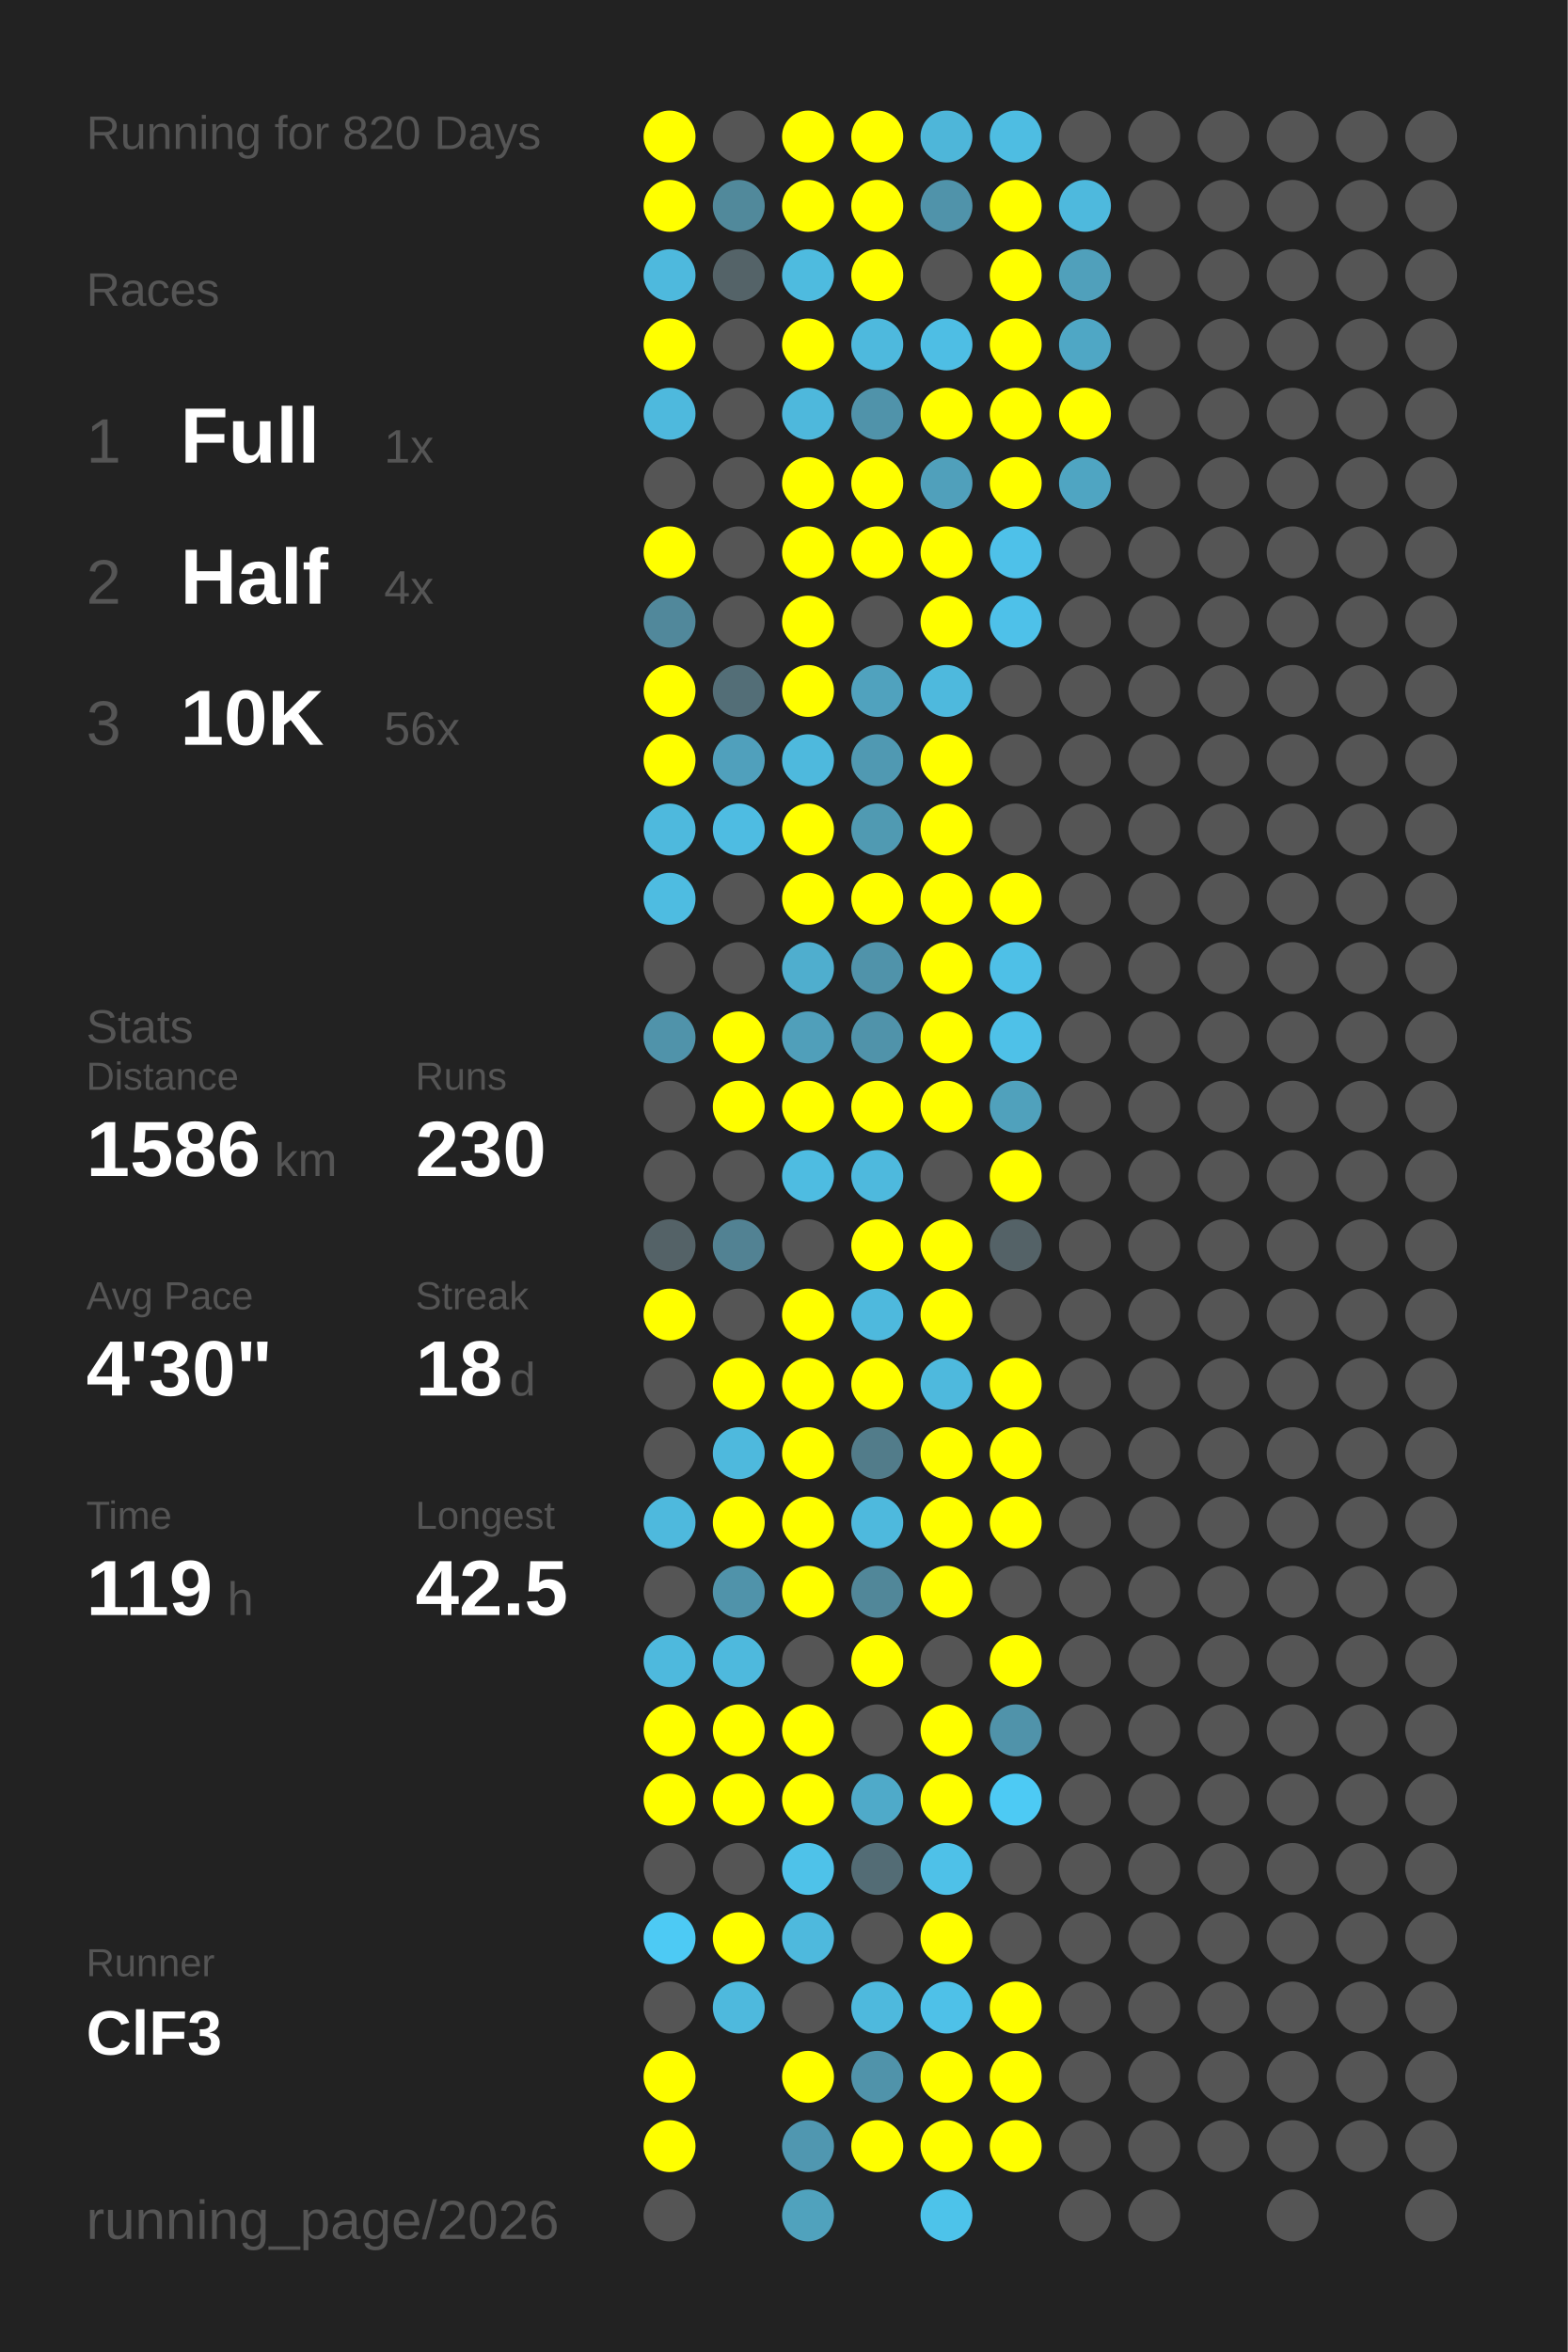
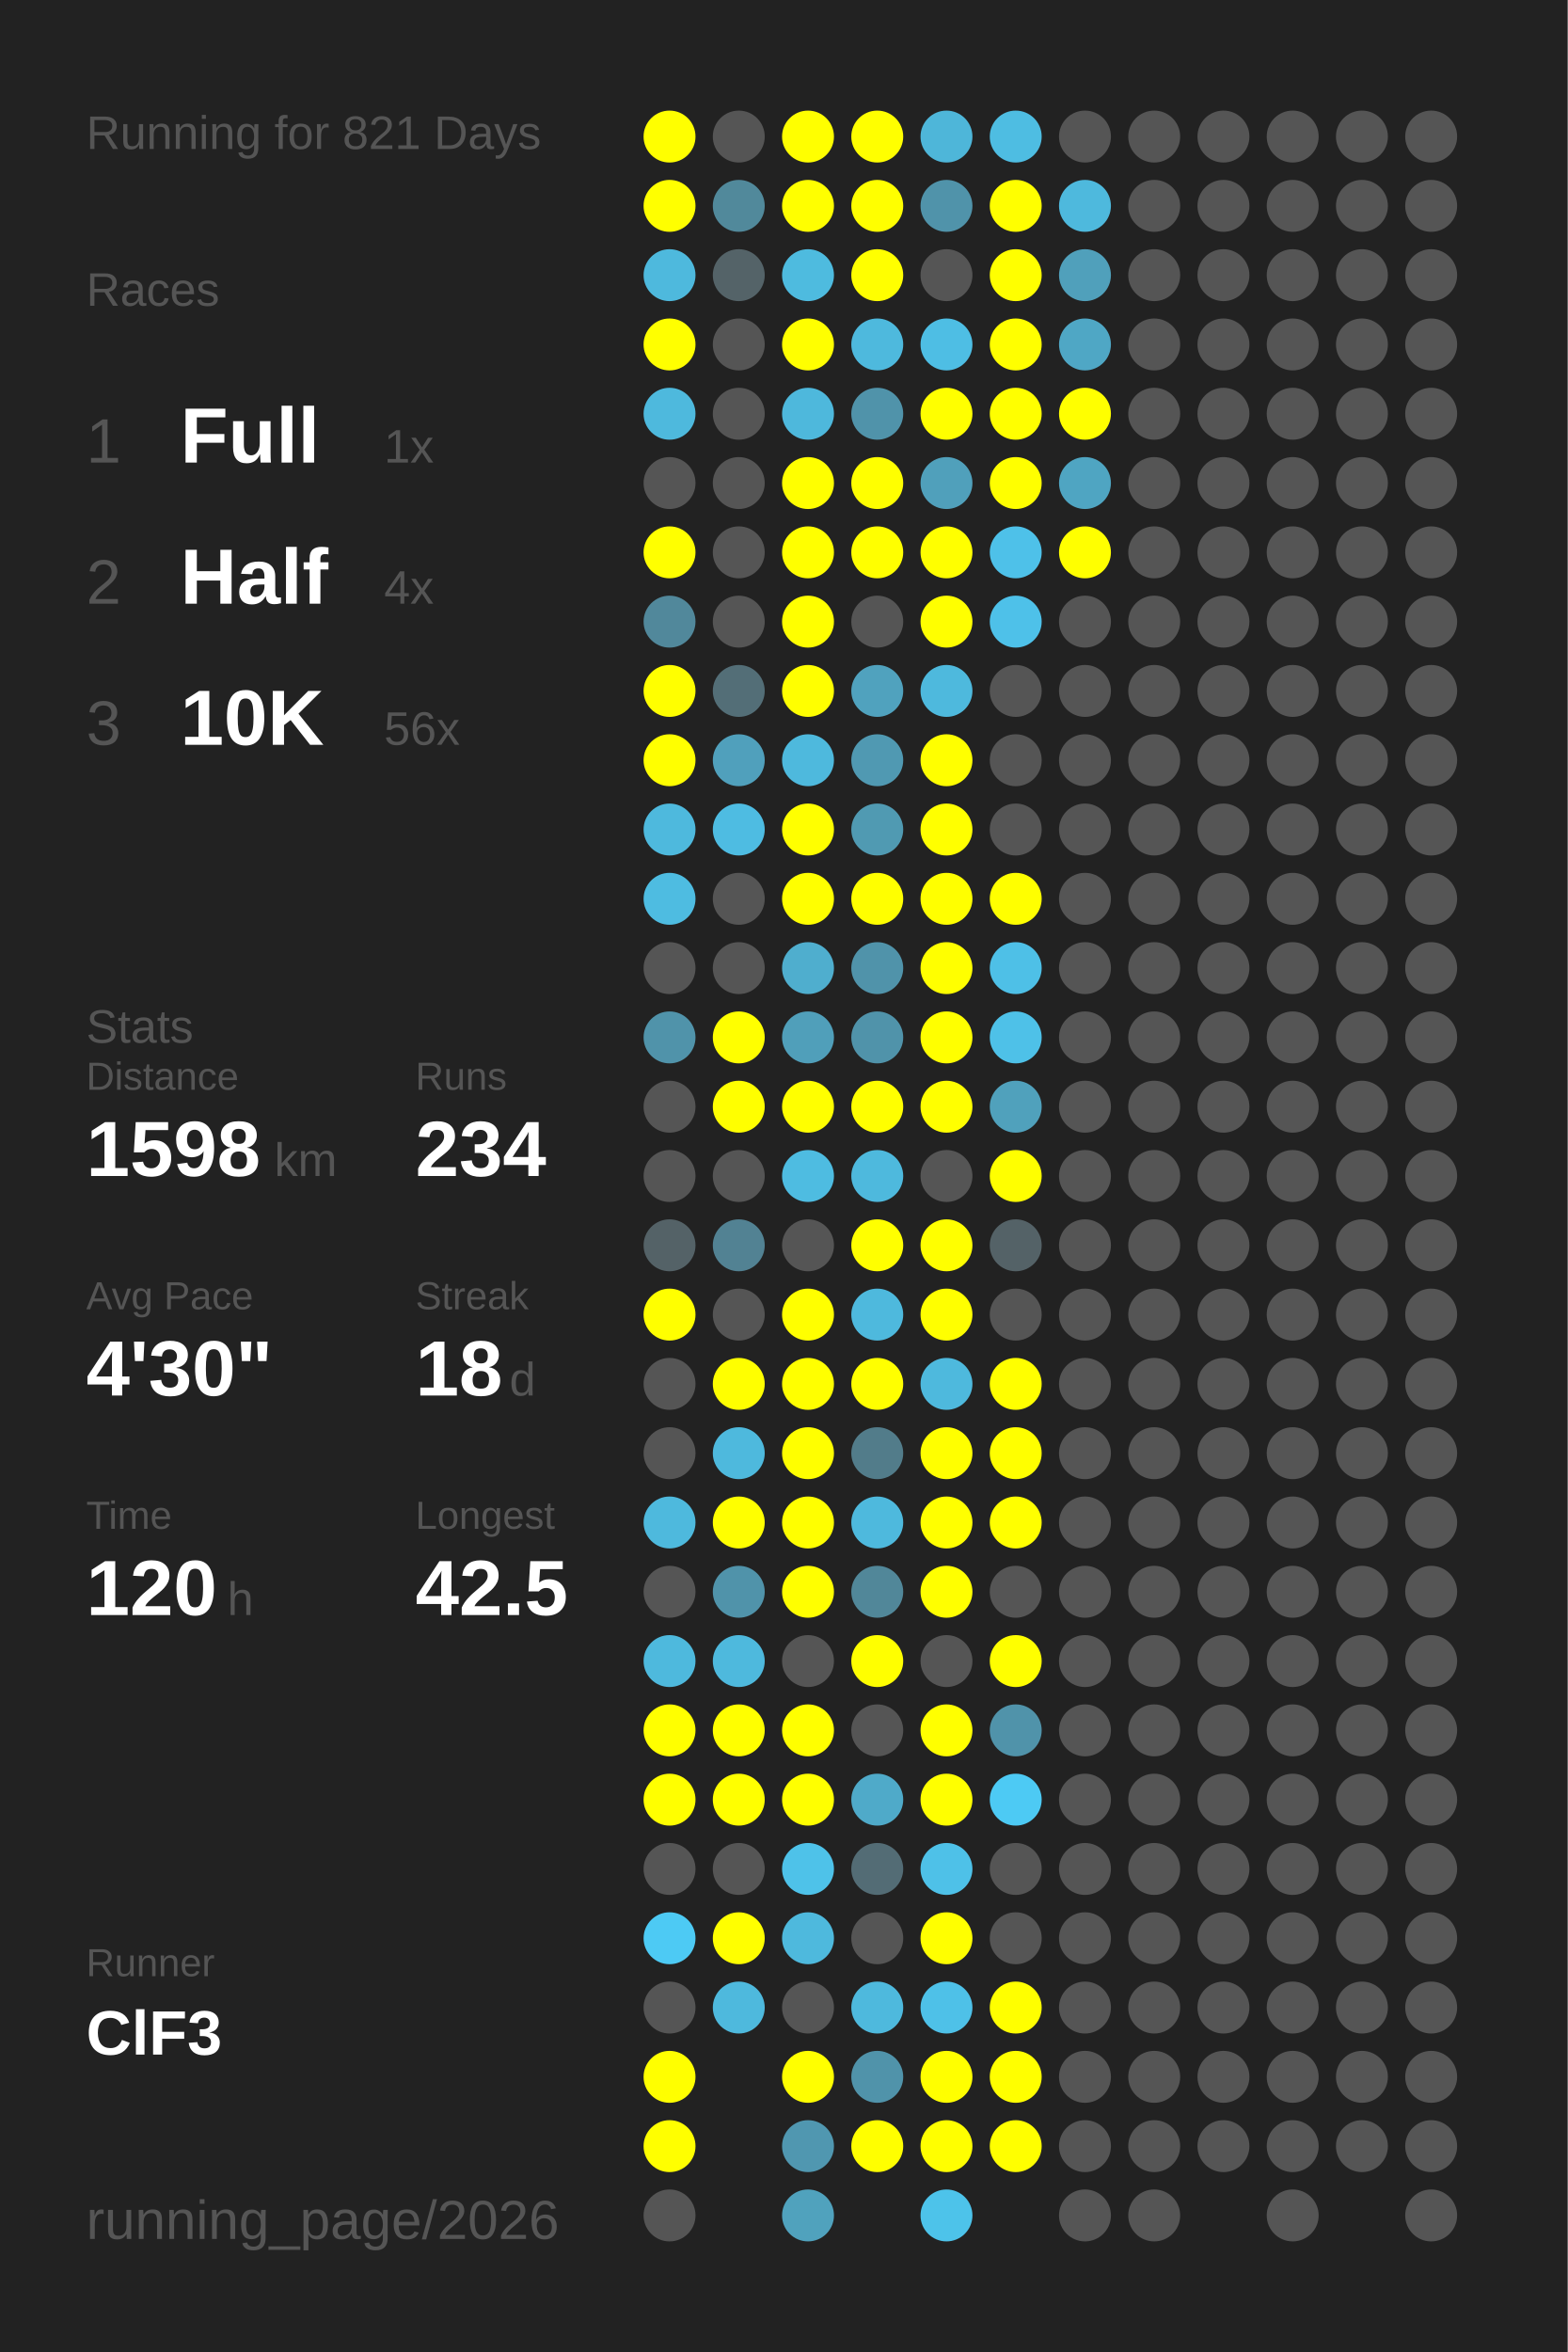
<svg xmlns="http://www.w3.org/2000/svg" baseProfile="full" height="300mm" version="1.1" viewBox="0,0,200,300" width="200mm">
  <defs />
  <rect fill="#222222" height="300" width="200" x="0" y="0" />
-   <text fill="#555555" style="font-size:6px; font-family:Arial;" x="11" y="19">Running for 820 Days</text>
+   <text fill="#555555" style="font-size:6px; font-family:Arial;" x="11" y="19">Running for 821 Days</text>
  <text fill="#555555" style="font-size:6px; font-family:Arial;" x="11" y="39">Races</text>
  <text fill="#555555" style="font-size:8px; font-family:Arial;" x="11" y="59">1</text>
  <text fill="#FFFFFF" style="font-size:10px; font-family:Arial; font-weight:bold;" x="23" y="59">Full</text>
  <text fill="#555555" style="font-size:6px; font-family:Arial;" x="49" y="59">1x</text>
  <text fill="#555555" style="font-size:8px; font-family:Arial;" x="11" y="77">2</text>
  <text fill="#FFFFFF" style="font-size:10px; font-family:Arial; font-weight:bold;" x="23" y="77">Half</text>
  <text fill="#555555" style="font-size:6px; font-family:Arial;" x="49" y="77">4x</text>
  <text fill="#555555" style="font-size:8px; font-family:Arial;" x="11" y="95">3</text>
  <text fill="#FFFFFF" style="font-size:10px; font-family:Arial; font-weight:bold;" x="23" y="95">10K</text>
  <text fill="#555555" style="font-size:6px; font-family:Arial;" x="49" y="95">56x</text>
  <text fill="#555555" style="font-size:6px; font-family:Arial;" x="11" y="133">Stats</text>
  <text fill="#555555" style="font-size:5px; font-family:Arial;" x="11" y="139">Distance</text>
-   <text fill="#FFFFFF" style="font-size:10px; font-family:Arial; font-weight:bold;" x="11" y="150">1586</text>
+   <text fill="#FFFFFF" style="font-size:10px; font-family:Arial; font-weight:bold;" x="11" y="150">1598</text>
  <text fill="#555555" style="font-size:6px; font-family:Arial;" x="35" y="150">km</text>
  <text fill="#555555" style="font-size:5px; font-family:Arial;" x="53" y="139">Runs</text>
-   <text fill="#FFFFFF" style="font-size:10px; font-family:Arial; font-weight:bold;" x="53" y="150">230</text>
+   <text fill="#FFFFFF" style="font-size:10px; font-family:Arial; font-weight:bold;" x="53" y="150">234</text>
  <text fill="#555555" style="font-size:5px; font-family:Arial;" x="11" y="167">Avg Pace</text>
  <text fill="#FFFFFF" style="font-size:10px; font-family:Arial; font-weight:bold;" x="11" y="178">4'30"</text>
  <text fill="#555555" style="font-size:5px; font-family:Arial;" x="53" y="167">Streak</text>
  <text fill="#FFFFFF" style="font-size:10px; font-family:Arial; font-weight:bold;" x="53" y="178">18</text>
  <text fill="#555555" style="font-size:6px; font-family:Arial;" x="65" y="178">d</text>
  <text fill="#555555" style="font-size:5px; font-family:Arial;" x="11" y="195">Time</text>
-   <text fill="#FFFFFF" style="font-size:10px; font-family:Arial; font-weight:bold;" x="11" y="206">119</text>
+   <text fill="#FFFFFF" style="font-size:10px; font-family:Arial; font-weight:bold;" x="11" y="206">120</text>
  <text fill="#555555" style="font-size:6px; font-family:Arial;" x="29" y="206">h</text>
  <text fill="#555555" style="font-size:5px; font-family:Arial;" x="53" y="195">Longest</text>
  <text fill="#FFFFFF" style="font-size:10px; font-family:Arial; font-weight:bold;" x="53" y="206">42.5</text>
  <text fill="#555555" style="font-size:5px; font-family:Arial;" x="11" y="252.065">Runner</text>
  <text fill="#FFFFFF" style="font-size:8px; font-family:Arial; font-weight:bold;" x="11" y="262.065">ClF3</text>
  <text fill="#555555" style="font-size:7px; font-family:Arial;" x="11" y="285.581">running_page/2026</text>
  <circle cx="85.417" cy="17.419" fill="#FFFF00" r="3.312" />
  <circle cx="85.417" cy="26.258" fill="#FFFF00" r="3.312" />
  <circle cx="85.417" cy="35.097" fill="#4eb9dd" r="3.312" />
  <circle cx="85.417" cy="43.935" fill="#FFFF00" r="3.312" />
  <circle cx="85.417" cy="52.774" fill="#4eb9dd" r="3.312" />
  <circle cx="85.417" cy="61.613" fill="#555555" r="3.312" />
  <circle cx="85.417" cy="70.452" fill="#FFFF00" r="3.312" />
  <circle cx="85.417" cy="79.29" fill="#51889b" r="3.312" />
  <circle cx="85.417" cy="88.129" fill="#FFFF00" r="3.312" />
  <circle cx="85.417" cy="96.968" fill="#FFFF00" r="3.312" />
  <circle cx="85.417" cy="105.806" fill="#4eb9dd" r="3.312" />
  <circle cx="85.417" cy="114.645" fill="#4ebce1" r="3.312" />
  <circle cx="85.417" cy="123.484" fill="#555555" r="3.312" />
  <circle cx="85.417" cy="132.323" fill="#5093aa" r="3.312" />
  <circle cx="85.417" cy="141.161" fill="#555555" r="3.312" />
  <circle cx="85.417" cy="150" fill="#555555" r="3.312" />
  <circle cx="85.417" cy="158.839" fill="#546267" r="3.312" />
  <circle cx="85.417" cy="167.677" fill="#FFFF00" r="3.312" />
  <circle cx="85.417" cy="176.516" fill="#555555" r="3.312" />
  <circle cx="85.417" cy="185.355" fill="#555555" r="3.312" />
  <circle cx="85.417" cy="194.194" fill="#4eb9dd" r="3.312" />
  <circle cx="85.417" cy="203.032" fill="#555555" r="3.312" />
  <circle cx="85.417" cy="211.871" fill="#4eb9dd" r="3.312" />
  <circle cx="85.417" cy="220.71" fill="#FFFF00" r="3.312" />
  <circle cx="85.417" cy="229.548" fill="#FFFF00" r="3.312" />
  <circle cx="85.417" cy="238.387" fill="#555555" r="3.312" />
  <circle cx="85.417" cy="247.226" fill="#4dcaf4" r="3.312" />
  <circle cx="85.417" cy="256.065" fill="#555555" r="3.312" />
  <circle cx="85.417" cy="264.903" fill="#FFFF00" r="3.312" />
  <circle cx="85.417" cy="273.742" fill="#FFFF00" r="3.312" />
  <circle cx="85.417" cy="282.581" fill="#555555" r="3.312" />
  <circle cx="94.25" cy="17.419" fill="#555555" r="3.312" />
  <circle cx="94.25" cy="26.258" fill="#51899b" r="3.312" />
  <circle cx="94.25" cy="35.097" fill="#546368" r="3.312" />
  <circle cx="94.25" cy="43.935" fill="#555555" r="3.312" />
  <circle cx="94.25" cy="52.774" fill="#555555" r="3.312" />
  <circle cx="94.25" cy="61.613" fill="#555555" r="3.312" />
  <circle cx="94.25" cy="70.452" fill="#555555" r="3.312" />
  <circle cx="94.25" cy="79.29" fill="#555555" r="3.312" />
  <circle cx="94.25" cy="88.129" fill="#536e77" r="3.312" />
  <circle cx="94.25" cy="96.968" fill="#50a0bc" r="3.312" />
  <circle cx="94.25" cy="105.806" fill="#4ebce2" r="3.312" />
  <circle cx="94.25" cy="114.645" fill="#555555" r="3.312" />
  <circle cx="94.25" cy="123.484" fill="#555555" r="3.312" />
  <circle cx="94.25" cy="132.323" fill="#FFFF00" r="3.312" />
  <circle cx="94.25" cy="141.161" fill="#FFFF00" r="3.312" />
  <circle cx="94.25" cy="150" fill="#555555" r="3.312" />
  <circle cx="94.25" cy="158.839" fill="#528293" r="3.312" />
  <circle cx="94.25" cy="167.677" fill="#555555" r="3.312" />
  <circle cx="94.25" cy="176.516" fill="#FFFF00" r="3.312" />
  <circle cx="94.25" cy="185.355" fill="#4eb9dd" r="3.312" />
  <circle cx="94.25" cy="194.194" fill="#FFFF00" r="3.312" />
  <circle cx="94.25" cy="203.032" fill="#5093aa" r="3.312" />
  <circle cx="94.25" cy="211.871" fill="#4eb9dd" r="3.312" />
  <circle cx="94.25" cy="220.71" fill="#FFFF00" r="3.312" />
  <circle cx="94.25" cy="229.548" fill="#FFFF00" r="3.312" />
  <circle cx="94.25" cy="238.387" fill="#555555" r="3.312" />
  <circle cx="94.25" cy="247.226" fill="#FFFF00" r="3.312" />
  <circle cx="94.25" cy="256.065" fill="#4eb9dd" r="3.312" />
  <circle cx="103.083" cy="17.419" fill="#FFFF00" r="3.312" />
  <circle cx="103.083" cy="26.258" fill="#FFFF00" r="3.312" />
  <circle cx="103.083" cy="35.097" fill="#4ebbdf" r="3.312" />
  <circle cx="103.083" cy="43.935" fill="#FFFF00" r="3.312" />
  <circle cx="103.083" cy="52.774" fill="#4eb8dc" r="3.312" />
  <circle cx="103.083" cy="61.613" fill="#FFFF00" r="3.312" />
  <circle cx="103.083" cy="70.452" fill="#FFFF00" r="3.312" />
  <circle cx="103.083" cy="79.29" fill="#FFFF00" r="3.312" />
  <circle cx="103.083" cy="88.129" fill="#FFFF00" r="3.312" />
  <circle cx="103.083" cy="96.968" fill="#4eb9dd" r="3.312" />
  <circle cx="103.083" cy="105.806" fill="#FFFF00" r="3.312" />
  <circle cx="103.083" cy="114.645" fill="#FFFF00" r="3.312" />
  <circle cx="103.083" cy="123.484" fill="#4faece" r="3.312" />
  <circle cx="103.083" cy="132.323" fill="#509fba" r="3.312" />
  <circle cx="103.083" cy="141.161" fill="#FFFF00" r="3.312" />
  <circle cx="103.083" cy="150" fill="#4ebce1" r="3.312" />
  <circle cx="103.083" cy="158.839" fill="#555555" r="3.312" />
  <circle cx="103.083" cy="167.677" fill="#FFFF00" r="3.312" />
  <circle cx="103.083" cy="176.516" fill="#FFFF00" r="3.312" />
  <circle cx="103.083" cy="185.355" fill="#FFFF00" r="3.312" />
  <circle cx="103.083" cy="194.194" fill="#FFFF00" r="3.312" />
  <circle cx="103.083" cy="203.032" fill="#FFFF00" r="3.312" />
  <circle cx="103.083" cy="211.871" fill="#555555" r="3.312" />
  <circle cx="103.083" cy="220.71" fill="#FFFF00" r="3.312" />
  <circle cx="103.083" cy="229.548" fill="#FFFF00" r="3.312" />
  <circle cx="103.083" cy="238.387" fill="#4ec2e9" r="3.312" />
  <circle cx="103.083" cy="247.226" fill="#4eb9dd" r="3.312" />
  <circle cx="103.083" cy="256.065" fill="#555555" r="3.312" />
  <circle cx="103.083" cy="264.903" fill="#FFFF00" r="3.312" />
  <circle cx="103.083" cy="273.742" fill="#5097b0" r="3.312" />
  <circle cx="103.083" cy="282.581" fill="#50a2bd" r="3.312" />
  <circle cx="111.917" cy="17.419" fill="#FFFF00" r="3.312" />
  <circle cx="111.917" cy="26.258" fill="#FFFF00" r="3.312" />
  <circle cx="111.917" cy="35.097" fill="#FFFF00" r="3.312" />
  <circle cx="111.917" cy="43.935" fill="#4eb9dd" r="3.312" />
  <circle cx="111.917" cy="52.774" fill="#5093aa" r="3.312" />
  <circle cx="111.917" cy="61.613" fill="#FFFF00" r="3.312" />
  <circle cx="111.917" cy="70.452" fill="#FFFF00" r="3.312" />
  <circle cx="111.917" cy="79.29" fill="#555555" r="3.312" />
  <circle cx="111.917" cy="88.129" fill="#50a2be" r="3.312" />
  <circle cx="111.917" cy="96.968" fill="#5099b2" r="3.312" />
  <circle cx="111.917" cy="105.806" fill="#509ab2" r="3.312" />
  <circle cx="111.917" cy="114.645" fill="#FFFF00" r="3.312" />
  <circle cx="111.917" cy="123.484" fill="#5093aa" r="3.312" />
  <circle cx="111.917" cy="132.323" fill="#5093aa" r="3.312" />
  <circle cx="111.917" cy="141.161" fill="#FFFF00" r="3.312" />
  <circle cx="111.917" cy="150" fill="#4eb9dd" r="3.312" />
  <circle cx="111.917" cy="158.839" fill="#FFFF00" r="3.312" />
  <circle cx="111.917" cy="167.677" fill="#4eb9dd" r="3.312" />
  <circle cx="111.917" cy="176.516" fill="#FFFF00" r="3.312" />
  <circle cx="111.917" cy="185.355" fill="#527c8a" r="3.312" />
  <circle cx="111.917" cy="194.194" fill="#4eb9dd" r="3.312" />
  <circle cx="111.917" cy="203.032" fill="#518799" r="3.312" />
  <circle cx="111.917" cy="211.871" fill="#FFFF00" r="3.312" />
  <circle cx="111.917" cy="220.71" fill="#555555" r="3.312" />
  <circle cx="111.917" cy="229.548" fill="#4faac9" r="3.312" />
  <circle cx="111.917" cy="238.387" fill="#536c75" r="3.312" />
  <circle cx="111.917" cy="247.226" fill="#555555" r="3.312" />
  <circle cx="111.917" cy="256.065" fill="#4eb9dd" r="3.312" />
  <circle cx="111.917" cy="264.903" fill="#5093aa" r="3.312" />
  <circle cx="111.917" cy="273.742" fill="#FFFF00" r="3.312" />
  <circle cx="120.75" cy="17.419" fill="#4eb6d9" r="3.312" />
  <circle cx="120.75" cy="26.258" fill="#5093aa" r="3.312" />
  <circle cx="120.75" cy="35.097" fill="#555555" r="3.312" />
  <circle cx="120.75" cy="43.935" fill="#4ebee4" r="3.312" />
  <circle cx="120.75" cy="52.774" fill="#FFFF00" r="3.312" />
  <circle cx="120.75" cy="61.613" fill="#50a0bb" r="3.312" />
  <circle cx="120.75" cy="70.452" fill="#FFFF00" r="3.312" />
  <circle cx="120.75" cy="79.29" fill="#FFFF00" r="3.312" />
  <circle cx="120.75" cy="88.129" fill="#4eb9dd" r="3.312" />
  <circle cx="120.75" cy="96.968" fill="#FFFF00" r="3.312" />
  <circle cx="120.75" cy="105.806" fill="#FFFF00" r="3.312" />
  <circle cx="120.75" cy="114.645" fill="#FFFF00" r="3.312" />
  <circle cx="120.75" cy="123.484" fill="#FFFF00" r="3.312" />
  <circle cx="120.75" cy="132.323" fill="#FFFF00" r="3.312" />
  <circle cx="120.75" cy="141.161" fill="#FFFF00" r="3.312" />
  <circle cx="120.75" cy="150" fill="#555555" r="3.312" />
  <circle cx="120.75" cy="158.839" fill="#FFFF00" r="3.312" />
  <circle cx="120.75" cy="167.677" fill="#FFFF00" r="3.312" />
  <circle cx="120.75" cy="176.516" fill="#4eb9dd" r="3.312" />
  <circle cx="120.75" cy="185.355" fill="#FFFF00" r="3.312" />
  <circle cx="120.75" cy="194.194" fill="#FFFF00" r="3.312" />
  <circle cx="120.75" cy="203.032" fill="#FFFF00" r="3.312" />
  <circle cx="120.75" cy="211.871" fill="#555555" r="3.312" />
  <circle cx="120.75" cy="220.71" fill="#FFFF00" r="3.312" />
  <circle cx="120.75" cy="229.548" fill="#FFFF00" r="3.312" />
  <circle cx="120.75" cy="238.387" fill="#4ec1e8" r="3.312" />
  <circle cx="120.75" cy="247.226" fill="#FFFF00" r="3.312" />
  <circle cx="120.75" cy="256.065" fill="#4ec1e8" r="3.312" />
  <circle cx="120.75" cy="264.903" fill="#FFFF00" r="3.312" />
  <circle cx="120.75" cy="273.742" fill="#FFFF00" r="3.312" />
  <circle cx="120.75" cy="282.581" fill="#4dc3ea" r="3.312" />
  <circle cx="129.583" cy="17.419" fill="#4ebde2" r="3.312" />
  <circle cx="129.583" cy="26.258" fill="#FFFF00" r="3.312" />
  <circle cx="129.583" cy="35.097" fill="#FFFF00" r="3.312" />
  <circle cx="129.583" cy="43.935" fill="#FFFF00" r="3.312" />
  <circle cx="129.583" cy="52.774" fill="#FFFF00" r="3.312" />
  <circle cx="129.583" cy="61.613" fill="#FFFF00" r="3.312" />
  <circle cx="129.583" cy="70.452" fill="#4ec1e9" r="3.312" />
  <circle cx="129.583" cy="79.29" fill="#4ec1e9" r="3.312" />
  <circle cx="129.583" cy="88.129" fill="#555555" r="3.312" />
  <circle cx="129.583" cy="96.968" fill="#555555" r="3.312" />
  <circle cx="129.583" cy="105.806" fill="#555555" r="3.312" />
  <circle cx="129.583" cy="114.645" fill="#FFFF00" r="3.312" />
  <circle cx="129.583" cy="123.484" fill="#4ec0e7" r="3.312" />
  <circle cx="129.583" cy="132.323" fill="#4ec1e8" r="3.312" />
  <circle cx="129.583" cy="141.161" fill="#50a1bc" r="3.312" />
  <circle cx="129.583" cy="150" fill="#FFFF00" r="3.312" />
  <circle cx="129.583" cy="158.839" fill="#546267" r="3.312" />
  <circle cx="129.583" cy="167.677" fill="#555555" r="3.312" />
  <circle cx="129.583" cy="176.516" fill="#FFFF00" r="3.312" />
  <circle cx="129.583" cy="185.355" fill="#FFFF00" r="3.312" />
  <circle cx="129.583" cy="194.194" fill="#FFFF00" r="3.312" />
  <circle cx="129.583" cy="203.032" fill="#555555" r="3.312" />
  <circle cx="129.583" cy="211.871" fill="#FFFF00" r="3.312" />
  <circle cx="129.583" cy="220.71" fill="#5093aa" r="3.312" />
  <circle cx="129.583" cy="229.548" fill="#4dcaf4" r="3.312" />
  <circle cx="129.583" cy="238.387" fill="#555555" r="3.312" />
  <circle cx="129.583" cy="247.226" fill="#555555" r="3.312" />
  <circle cx="129.583" cy="256.065" fill="#FFFF00" r="3.312" />
  <circle cx="129.583" cy="264.903" fill="#FFFF00" r="3.312" />
  <circle cx="129.583" cy="273.742" fill="#FFFF00" r="3.312" />
  <circle cx="138.417" cy="17.419" fill="#555555" r="3.312" />
  <circle cx="138.417" cy="26.258" fill="#4eb9dd" r="3.312" />
  <circle cx="138.417" cy="35.097" fill="#50a0bb" r="3.312" />
  <circle cx="138.417" cy="43.935" fill="#4fa7c5" r="3.312" />
  <circle cx="138.417" cy="52.774" fill="#FFFF00" r="3.312" />
  <circle cx="138.417" cy="61.613" fill="#4fa5c2" r="3.312" />
-   <circle cx="138.417" cy="70.452" fill="#555555" r="3.312" />
+   <circle cx="138.417" cy="70.452" fill="#FFFF00" r="3.312" />
  <circle cx="138.417" cy="79.29" fill="#555555" r="3.312" />
  <circle cx="138.417" cy="88.129" fill="#555555" r="3.312" />
  <circle cx="138.417" cy="96.968" fill="#555555" r="3.312" />
  <circle cx="138.417" cy="105.806" fill="#555555" r="3.312" />
  <circle cx="138.417" cy="114.645" fill="#555555" r="3.312" />
  <circle cx="138.417" cy="123.484" fill="#555555" r="3.312" />
  <circle cx="138.417" cy="132.323" fill="#555555" r="3.312" />
  <circle cx="138.417" cy="141.161" fill="#555555" r="3.312" />
  <circle cx="138.417" cy="150" fill="#555555" r="3.312" />
  <circle cx="138.417" cy="158.839" fill="#555555" r="3.312" />
  <circle cx="138.417" cy="167.677" fill="#555555" r="3.312" />
  <circle cx="138.417" cy="176.516" fill="#555555" r="3.312" />
  <circle cx="138.417" cy="185.355" fill="#555555" r="3.312" />
  <circle cx="138.417" cy="194.194" fill="#555555" r="3.312" />
  <circle cx="138.417" cy="203.032" fill="#555555" r="3.312" />
  <circle cx="138.417" cy="211.871" fill="#555555" r="3.312" />
  <circle cx="138.417" cy="220.71" fill="#555555" r="3.312" />
  <circle cx="138.417" cy="229.548" fill="#555555" r="3.312" />
  <circle cx="138.417" cy="238.387" fill="#555555" r="3.312" />
  <circle cx="138.417" cy="247.226" fill="#555555" r="3.312" />
  <circle cx="138.417" cy="256.065" fill="#555555" r="3.312" />
  <circle cx="138.417" cy="264.903" fill="#555555" r="3.312" />
  <circle cx="138.417" cy="273.742" fill="#555555" r="3.312" />
  <circle cx="138.417" cy="282.581" fill="#555555" r="3.312" />
  <circle cx="147.25" cy="17.419" fill="#555555" r="3.312" />
  <circle cx="147.25" cy="26.258" fill="#555555" r="3.312" />
  <circle cx="147.25" cy="35.097" fill="#555555" r="3.312" />
  <circle cx="147.25" cy="43.935" fill="#555555" r="3.312" />
  <circle cx="147.25" cy="52.774" fill="#555555" r="3.312" />
  <circle cx="147.25" cy="61.613" fill="#555555" r="3.312" />
  <circle cx="147.25" cy="70.452" fill="#555555" r="3.312" />
  <circle cx="147.25" cy="79.29" fill="#555555" r="3.312" />
  <circle cx="147.25" cy="88.129" fill="#555555" r="3.312" />
  <circle cx="147.25" cy="96.968" fill="#555555" r="3.312" />
  <circle cx="147.25" cy="105.806" fill="#555555" r="3.312" />
  <circle cx="147.25" cy="114.645" fill="#555555" r="3.312" />
  <circle cx="147.25" cy="123.484" fill="#555555" r="3.312" />
  <circle cx="147.25" cy="132.323" fill="#555555" r="3.312" />
  <circle cx="147.25" cy="141.161" fill="#555555" r="3.312" />
  <circle cx="147.25" cy="150" fill="#555555" r="3.312" />
  <circle cx="147.25" cy="158.839" fill="#555555" r="3.312" />
  <circle cx="147.25" cy="167.677" fill="#555555" r="3.312" />
  <circle cx="147.25" cy="176.516" fill="#555555" r="3.312" />
  <circle cx="147.25" cy="185.355" fill="#555555" r="3.312" />
  <circle cx="147.25" cy="194.194" fill="#555555" r="3.312" />
  <circle cx="147.25" cy="203.032" fill="#555555" r="3.312" />
  <circle cx="147.25" cy="211.871" fill="#555555" r="3.312" />
  <circle cx="147.25" cy="220.71" fill="#555555" r="3.312" />
  <circle cx="147.25" cy="229.548" fill="#555555" r="3.312" />
  <circle cx="147.25" cy="238.387" fill="#555555" r="3.312" />
  <circle cx="147.25" cy="247.226" fill="#555555" r="3.312" />
  <circle cx="147.25" cy="256.065" fill="#555555" r="3.312" />
  <circle cx="147.25" cy="264.903" fill="#555555" r="3.312" />
  <circle cx="147.25" cy="273.742" fill="#555555" r="3.312" />
  <circle cx="147.25" cy="282.581" fill="#555555" r="3.312" />
  <circle cx="156.083" cy="17.419" fill="#555555" r="3.312" />
  <circle cx="156.083" cy="26.258" fill="#555555" r="3.312" />
  <circle cx="156.083" cy="35.097" fill="#555555" r="3.312" />
  <circle cx="156.083" cy="43.935" fill="#555555" r="3.312" />
  <circle cx="156.083" cy="52.774" fill="#555555" r="3.312" />
  <circle cx="156.083" cy="61.613" fill="#555555" r="3.312" />
  <circle cx="156.083" cy="70.452" fill="#555555" r="3.312" />
  <circle cx="156.083" cy="79.29" fill="#555555" r="3.312" />
  <circle cx="156.083" cy="88.129" fill="#555555" r="3.312" />
  <circle cx="156.083" cy="96.968" fill="#555555" r="3.312" />
  <circle cx="156.083" cy="105.806" fill="#555555" r="3.312" />
  <circle cx="156.083" cy="114.645" fill="#555555" r="3.312" />
  <circle cx="156.083" cy="123.484" fill="#555555" r="3.312" />
  <circle cx="156.083" cy="132.323" fill="#555555" r="3.312" />
  <circle cx="156.083" cy="141.161" fill="#555555" r="3.312" />
  <circle cx="156.083" cy="150" fill="#555555" r="3.312" />
  <circle cx="156.083" cy="158.839" fill="#555555" r="3.312" />
  <circle cx="156.083" cy="167.677" fill="#555555" r="3.312" />
  <circle cx="156.083" cy="176.516" fill="#555555" r="3.312" />
  <circle cx="156.083" cy="185.355" fill="#555555" r="3.312" />
  <circle cx="156.083" cy="194.194" fill="#555555" r="3.312" />
  <circle cx="156.083" cy="203.032" fill="#555555" r="3.312" />
  <circle cx="156.083" cy="211.871" fill="#555555" r="3.312" />
  <circle cx="156.083" cy="220.71" fill="#555555" r="3.312" />
  <circle cx="156.083" cy="229.548" fill="#555555" r="3.312" />
  <circle cx="156.083" cy="238.387" fill="#555555" r="3.312" />
  <circle cx="156.083" cy="247.226" fill="#555555" r="3.312" />
  <circle cx="156.083" cy="256.065" fill="#555555" r="3.312" />
  <circle cx="156.083" cy="264.903" fill="#555555" r="3.312" />
  <circle cx="156.083" cy="273.742" fill="#555555" r="3.312" />
  <circle cx="164.917" cy="17.419" fill="#555555" r="3.312" />
  <circle cx="164.917" cy="26.258" fill="#555555" r="3.312" />
  <circle cx="164.917" cy="35.097" fill="#555555" r="3.312" />
  <circle cx="164.917" cy="43.935" fill="#555555" r="3.312" />
  <circle cx="164.917" cy="52.774" fill="#555555" r="3.312" />
  <circle cx="164.917" cy="61.613" fill="#555555" r="3.312" />
  <circle cx="164.917" cy="70.452" fill="#555555" r="3.312" />
  <circle cx="164.917" cy="79.29" fill="#555555" r="3.312" />
  <circle cx="164.917" cy="88.129" fill="#555555" r="3.312" />
  <circle cx="164.917" cy="96.968" fill="#555555" r="3.312" />
  <circle cx="164.917" cy="105.806" fill="#555555" r="3.312" />
  <circle cx="164.917" cy="114.645" fill="#555555" r="3.312" />
  <circle cx="164.917" cy="123.484" fill="#555555" r="3.312" />
  <circle cx="164.917" cy="132.323" fill="#555555" r="3.312" />
  <circle cx="164.917" cy="141.161" fill="#555555" r="3.312" />
  <circle cx="164.917" cy="150" fill="#555555" r="3.312" />
  <circle cx="164.917" cy="158.839" fill="#555555" r="3.312" />
  <circle cx="164.917" cy="167.677" fill="#555555" r="3.312" />
  <circle cx="164.917" cy="176.516" fill="#555555" r="3.312" />
  <circle cx="164.917" cy="185.355" fill="#555555" r="3.312" />
  <circle cx="164.917" cy="194.194" fill="#555555" r="3.312" />
  <circle cx="164.917" cy="203.032" fill="#555555" r="3.312" />
  <circle cx="164.917" cy="211.871" fill="#555555" r="3.312" />
  <circle cx="164.917" cy="220.71" fill="#555555" r="3.312" />
  <circle cx="164.917" cy="229.548" fill="#555555" r="3.312" />
  <circle cx="164.917" cy="238.387" fill="#555555" r="3.312" />
  <circle cx="164.917" cy="247.226" fill="#555555" r="3.312" />
  <circle cx="164.917" cy="256.065" fill="#555555" r="3.312" />
  <circle cx="164.917" cy="264.903" fill="#555555" r="3.312" />
  <circle cx="164.917" cy="273.742" fill="#555555" r="3.312" />
  <circle cx="164.917" cy="282.581" fill="#555555" r="3.312" />
  <circle cx="173.75" cy="17.419" fill="#555555" r="3.312" />
  <circle cx="173.75" cy="26.258" fill="#555555" r="3.312" />
  <circle cx="173.75" cy="35.097" fill="#555555" r="3.312" />
  <circle cx="173.75" cy="43.935" fill="#555555" r="3.312" />
  <circle cx="173.75" cy="52.774" fill="#555555" r="3.312" />
  <circle cx="173.75" cy="61.613" fill="#555555" r="3.312" />
  <circle cx="173.75" cy="70.452" fill="#555555" r="3.312" />
  <circle cx="173.75" cy="79.29" fill="#555555" r="3.312" />
  <circle cx="173.75" cy="88.129" fill="#555555" r="3.312" />
  <circle cx="173.75" cy="96.968" fill="#555555" r="3.312" />
  <circle cx="173.75" cy="105.806" fill="#555555" r="3.312" />
  <circle cx="173.75" cy="114.645" fill="#555555" r="3.312" />
  <circle cx="173.75" cy="123.484" fill="#555555" r="3.312" />
  <circle cx="173.75" cy="132.323" fill="#555555" r="3.312" />
  <circle cx="173.75" cy="141.161" fill="#555555" r="3.312" />
  <circle cx="173.75" cy="150" fill="#555555" r="3.312" />
  <circle cx="173.75" cy="158.839" fill="#555555" r="3.312" />
  <circle cx="173.75" cy="167.677" fill="#555555" r="3.312" />
  <circle cx="173.75" cy="176.516" fill="#555555" r="3.312" />
  <circle cx="173.75" cy="185.355" fill="#555555" r="3.312" />
  <circle cx="173.75" cy="194.194" fill="#555555" r="3.312" />
  <circle cx="173.75" cy="203.032" fill="#555555" r="3.312" />
  <circle cx="173.75" cy="211.871" fill="#555555" r="3.312" />
  <circle cx="173.75" cy="220.71" fill="#555555" r="3.312" />
  <circle cx="173.75" cy="229.548" fill="#555555" r="3.312" />
  <circle cx="173.75" cy="238.387" fill="#555555" r="3.312" />
  <circle cx="173.75" cy="247.226" fill="#555555" r="3.312" />
  <circle cx="173.75" cy="256.065" fill="#555555" r="3.312" />
  <circle cx="173.75" cy="264.903" fill="#555555" r="3.312" />
  <circle cx="173.75" cy="273.742" fill="#555555" r="3.312" />
  <circle cx="182.583" cy="17.419" fill="#555555" r="3.312" />
  <circle cx="182.583" cy="26.258" fill="#555555" r="3.312" />
  <circle cx="182.583" cy="35.097" fill="#555555" r="3.312" />
  <circle cx="182.583" cy="43.935" fill="#555555" r="3.312" />
  <circle cx="182.583" cy="52.774" fill="#555555" r="3.312" />
  <circle cx="182.583" cy="61.613" fill="#555555" r="3.312" />
  <circle cx="182.583" cy="70.452" fill="#555555" r="3.312" />
  <circle cx="182.583" cy="79.29" fill="#555555" r="3.312" />
  <circle cx="182.583" cy="88.129" fill="#555555" r="3.312" />
  <circle cx="182.583" cy="96.968" fill="#555555" r="3.312" />
  <circle cx="182.583" cy="105.806" fill="#555555" r="3.312" />
  <circle cx="182.583" cy="114.645" fill="#555555" r="3.312" />
  <circle cx="182.583" cy="123.484" fill="#555555" r="3.312" />
  <circle cx="182.583" cy="132.323" fill="#555555" r="3.312" />
  <circle cx="182.583" cy="141.161" fill="#555555" r="3.312" />
  <circle cx="182.583" cy="150" fill="#555555" r="3.312" />
  <circle cx="182.583" cy="158.839" fill="#555555" r="3.312" />
  <circle cx="182.583" cy="167.677" fill="#555555" r="3.312" />
  <circle cx="182.583" cy="176.516" fill="#555555" r="3.312" />
  <circle cx="182.583" cy="185.355" fill="#555555" r="3.312" />
  <circle cx="182.583" cy="194.194" fill="#555555" r="3.312" />
  <circle cx="182.583" cy="203.032" fill="#555555" r="3.312" />
  <circle cx="182.583" cy="211.871" fill="#555555" r="3.312" />
  <circle cx="182.583" cy="220.71" fill="#555555" r="3.312" />
  <circle cx="182.583" cy="229.548" fill="#555555" r="3.312" />
  <circle cx="182.583" cy="238.387" fill="#555555" r="3.312" />
  <circle cx="182.583" cy="247.226" fill="#555555" r="3.312" />
  <circle cx="182.583" cy="256.065" fill="#555555" r="3.312" />
  <circle cx="182.583" cy="264.903" fill="#555555" r="3.312" />
  <circle cx="182.583" cy="273.742" fill="#555555" r="3.312" />
  <circle cx="182.583" cy="282.581" fill="#555555" r="3.312" />
</svg>
